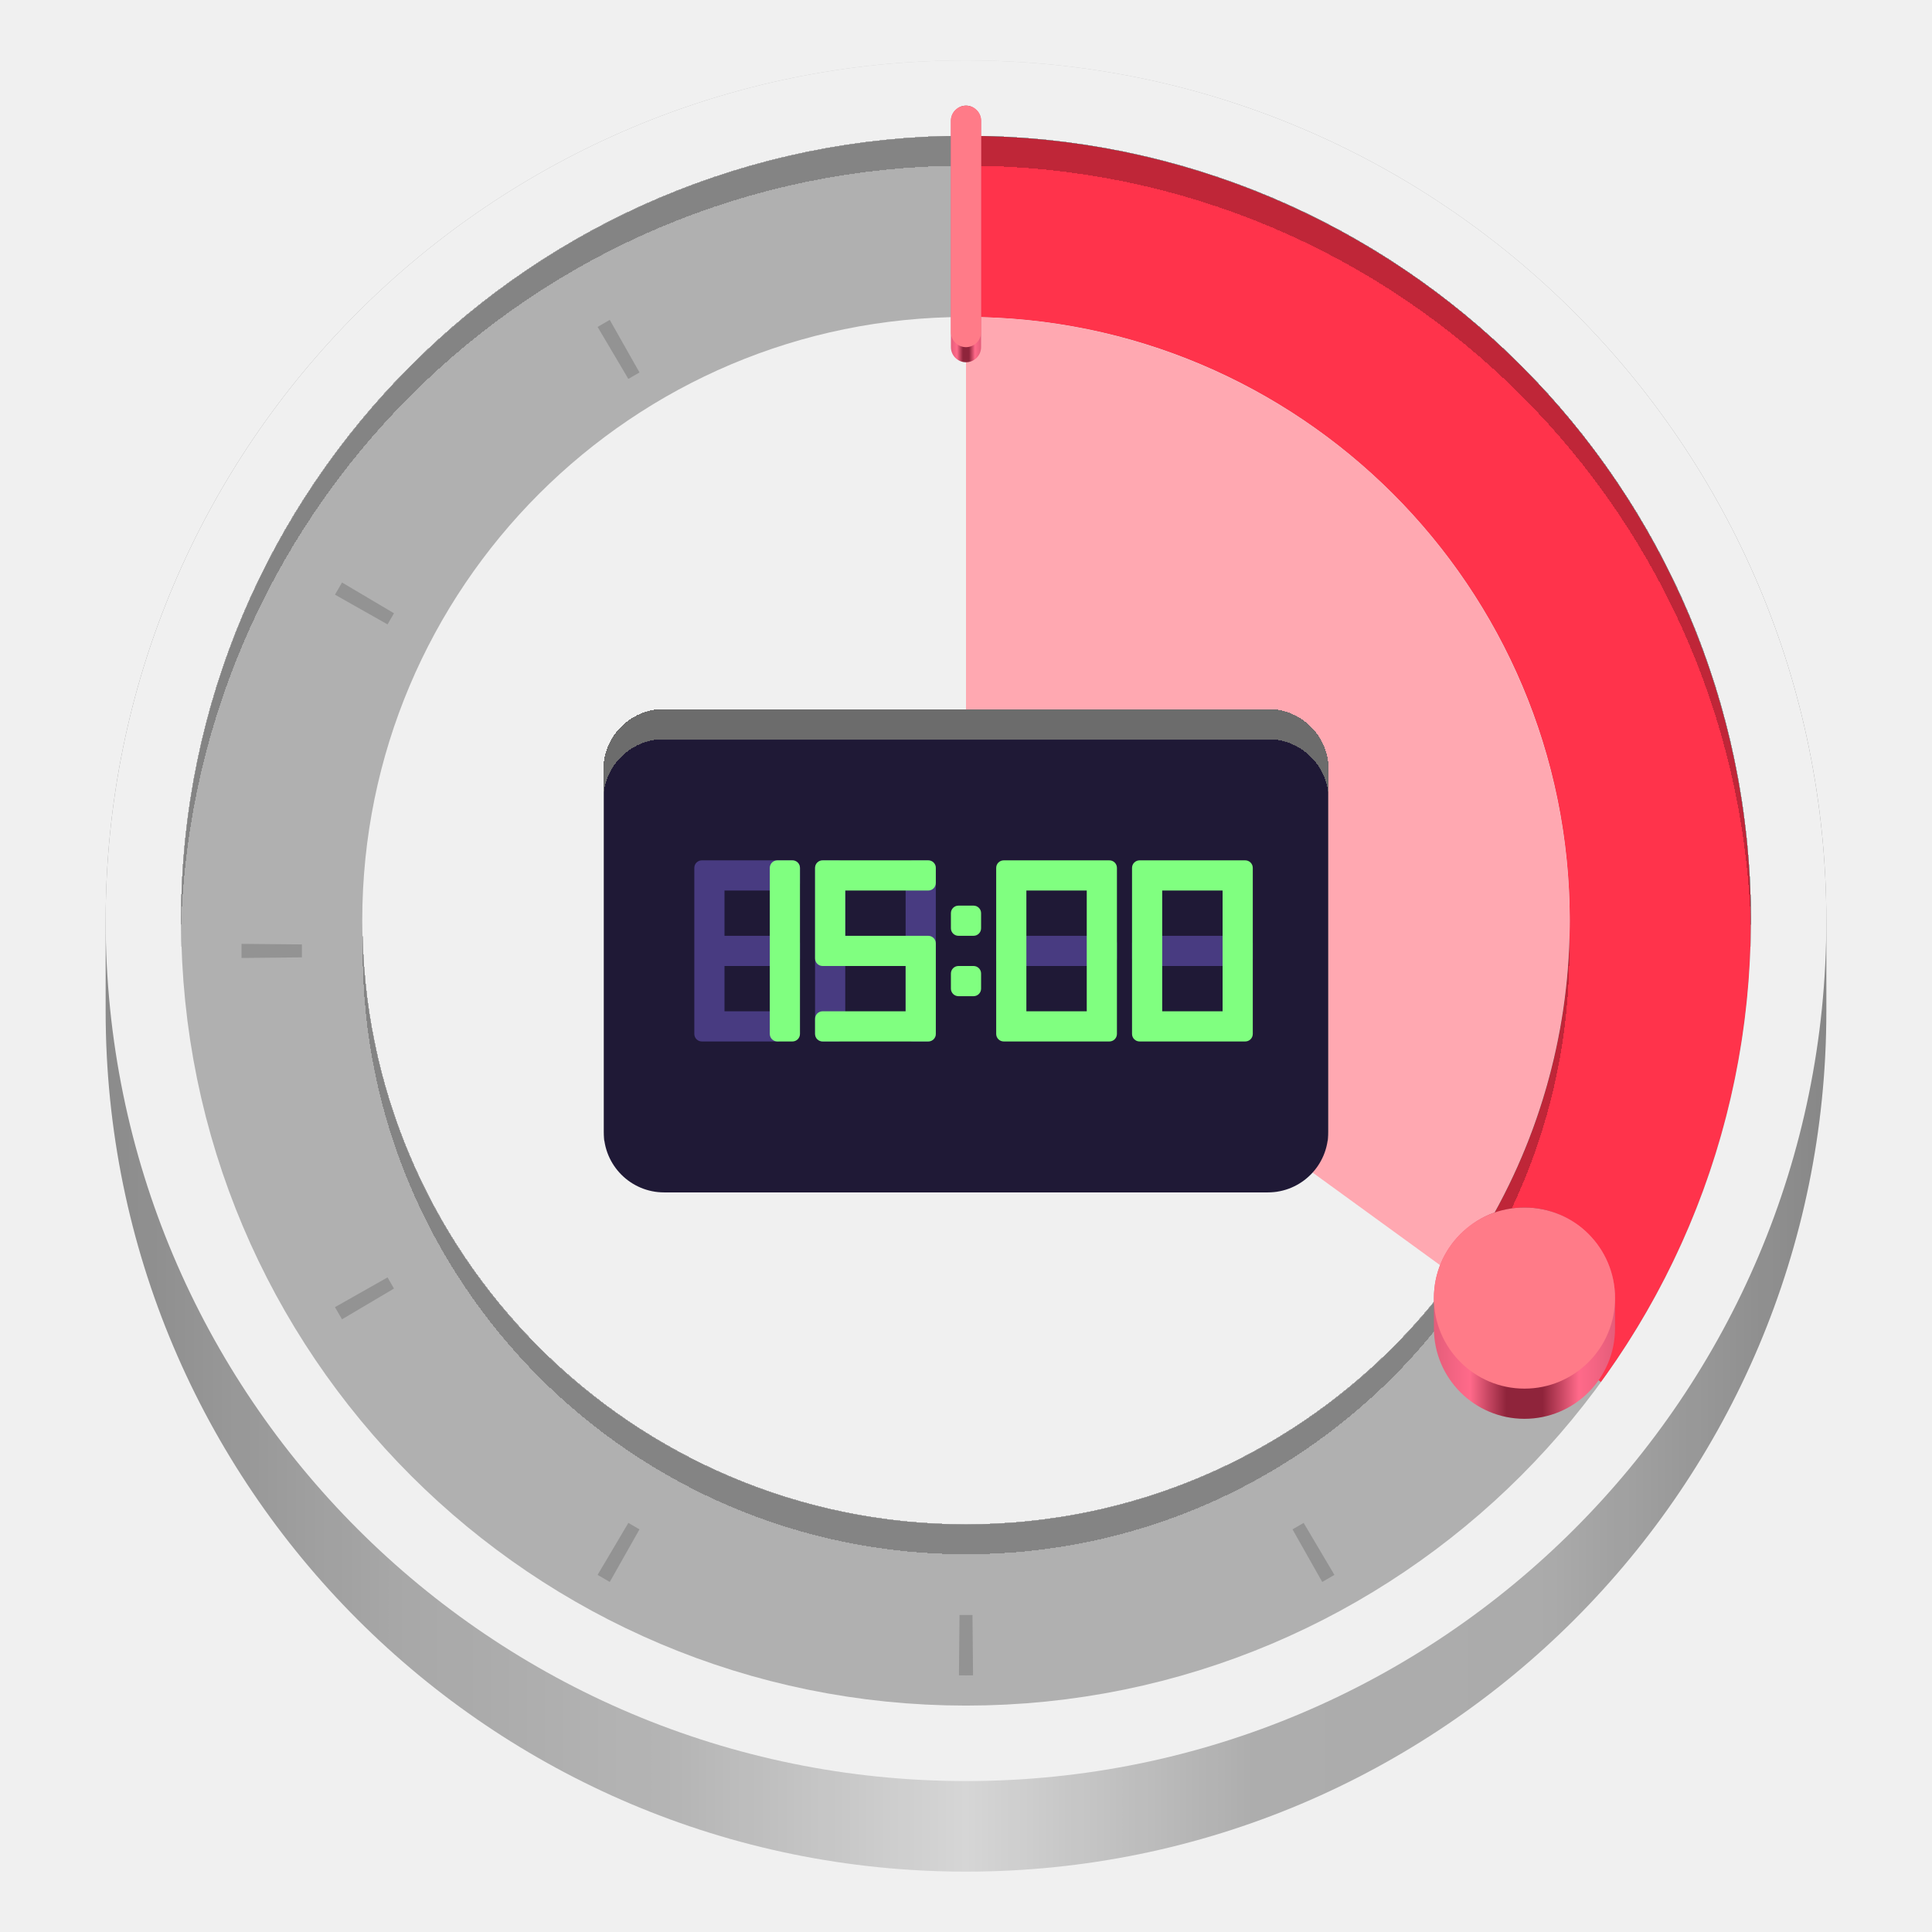
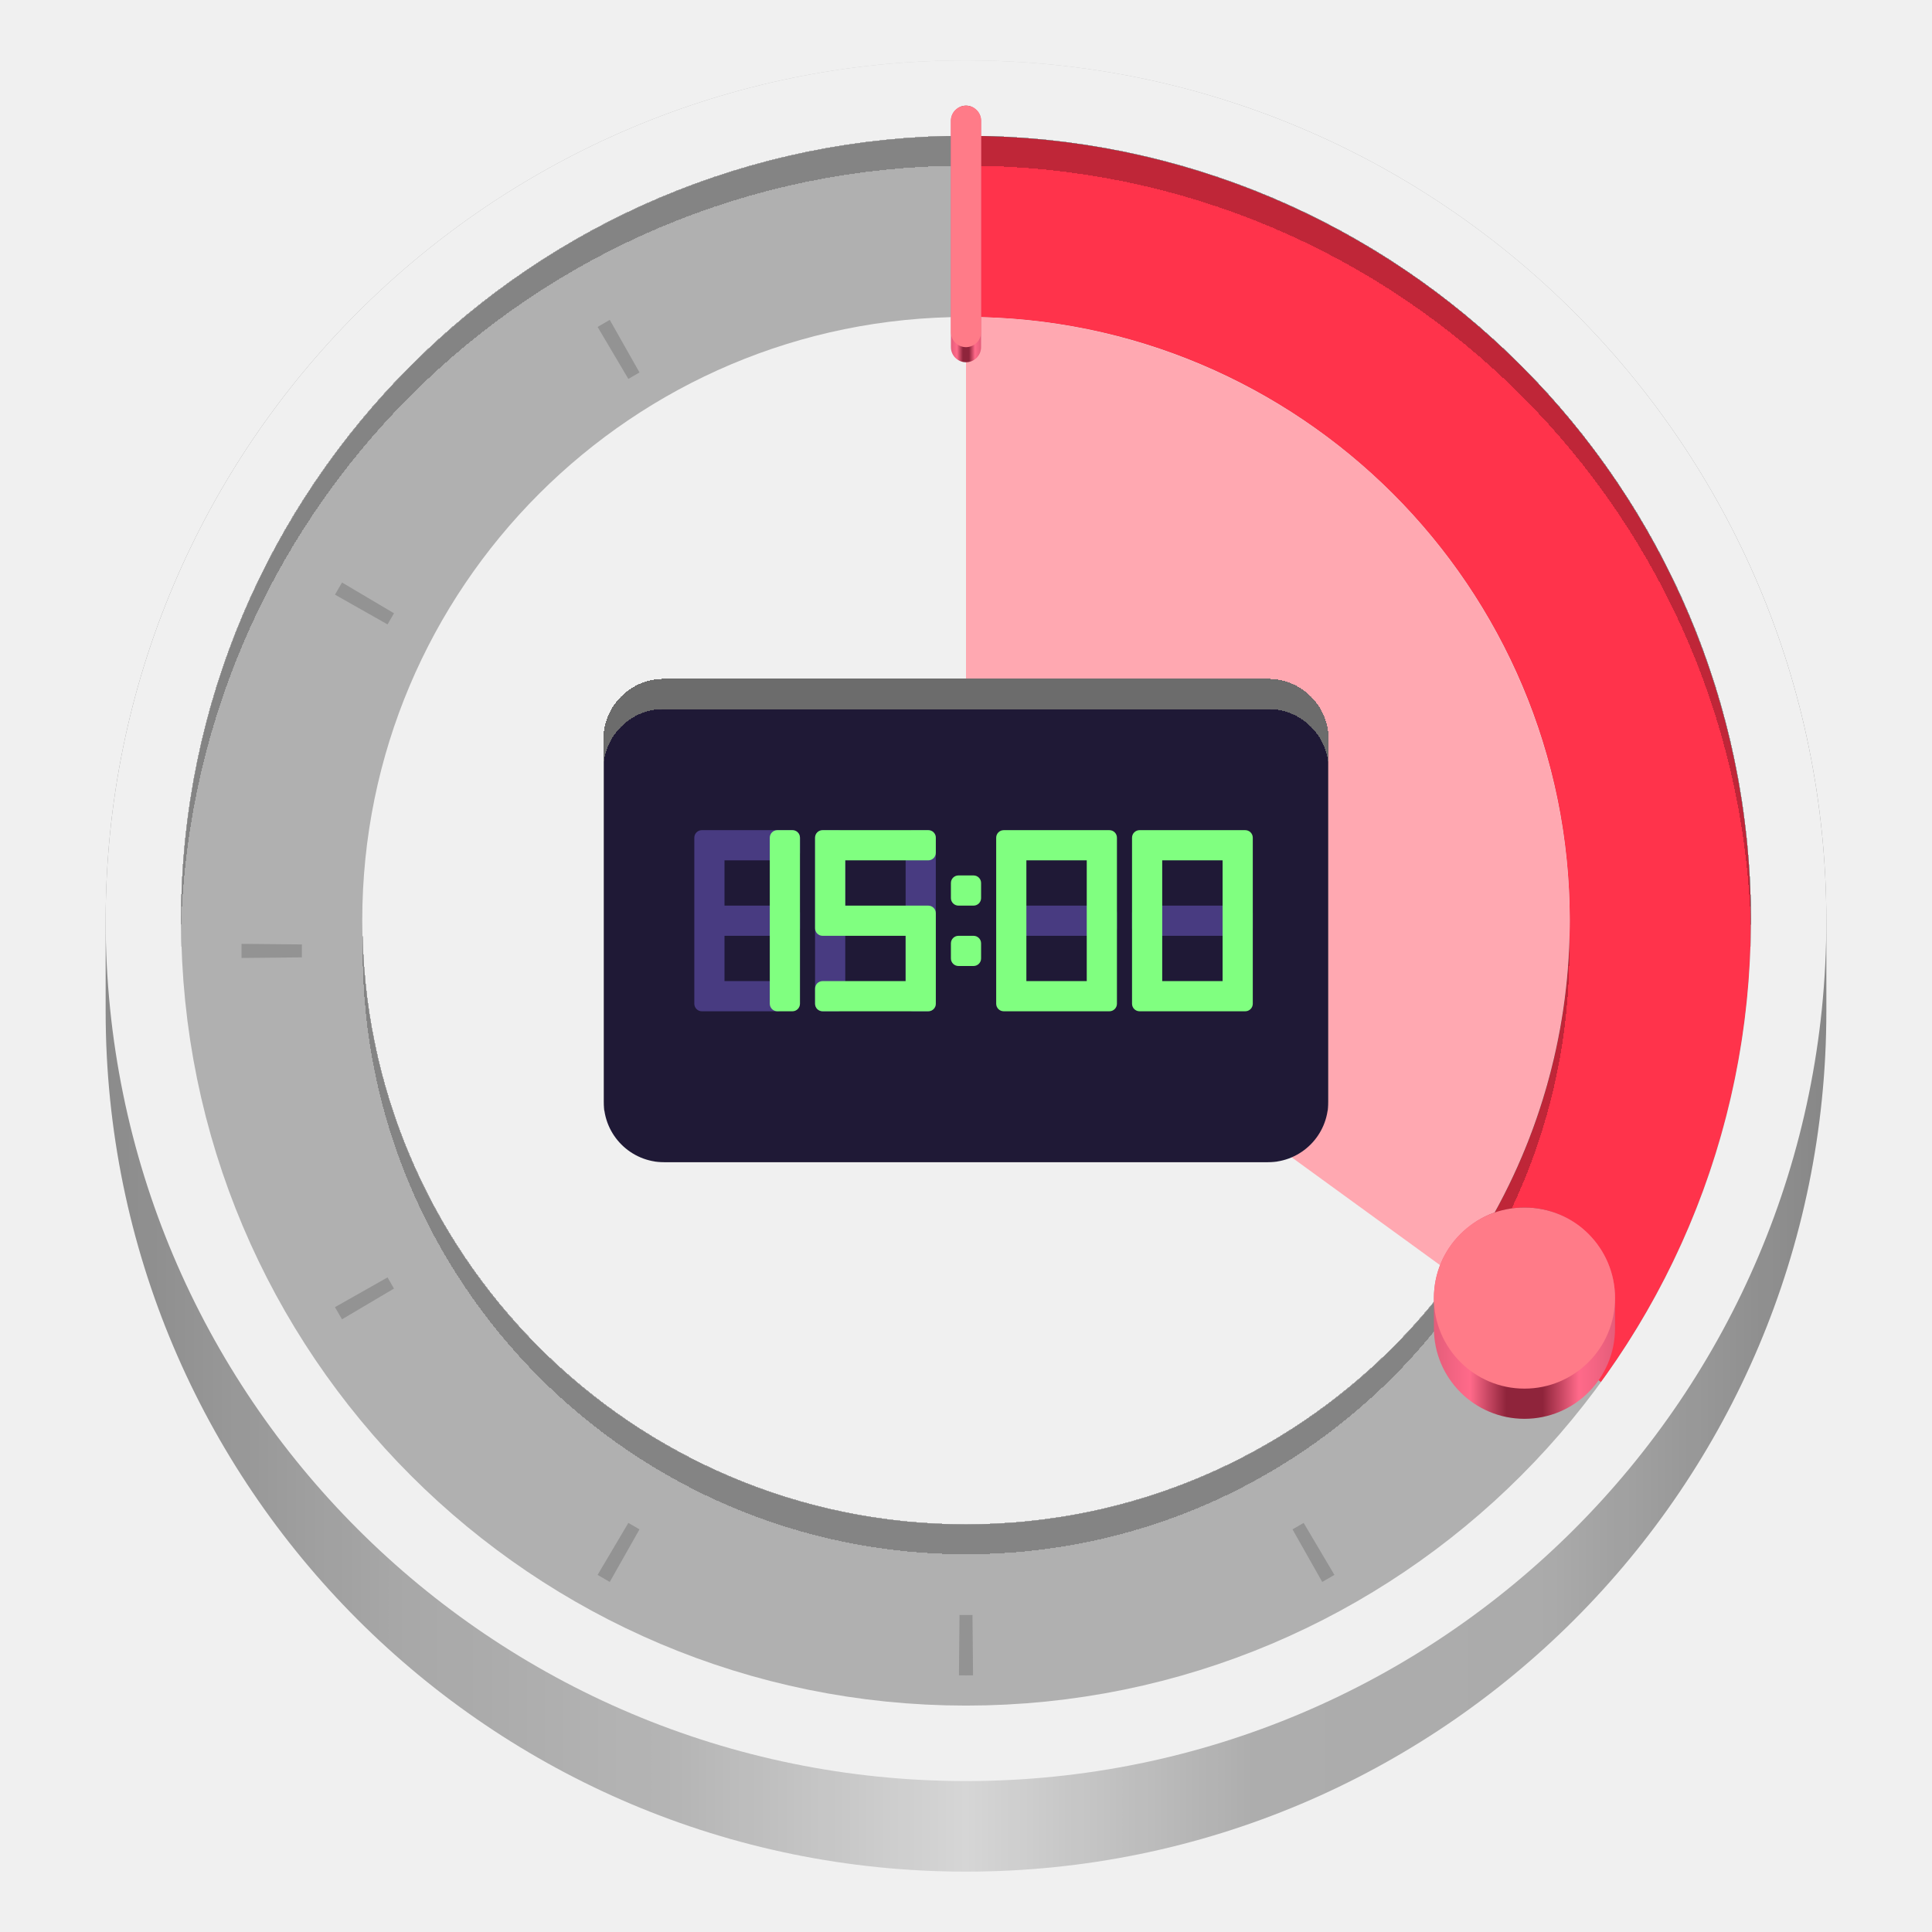
- <svg fill="none" viewBox="0 0 128 128">
+ <svg xmlns="http://www.w3.org/2000/svg" width="128" height="128" fill="none" viewBox="0 0 128 128">
  <g clip-path="url(#a)">
    <rect width="114" height="120" x="7" y="4" fill="url(#b)" rx="57" />
    <rect width="114" height="120" x="7" y="4" fill="#000" fill-opacity=".1" rx="57" />
+     <path stroke="#fff" stroke-linejoin="round" d="m76.165 16.887-13.977 52.16" />
    <path stroke="#fff" stroke-linejoin="round" stroke-width="3" d="M98.325 31.757 53.736 71.905" />
+     <path stroke="#fff" stroke-linejoin="round" stroke-width="6" d="m36.689 39.065 35.67 32.119" />
    <rect width="12" height="13" x="58" y="57" fill="url(#c)" rx="6" />
-     <rect width="12" height="12" x="58" y="57" fill="#F0F0F0" rx="6" />
+     <rect width="12" height="12" x="58" y="57" fill="#f0f0f0" rx="6" />
    <rect width="88" height="88" x="20" y="19" stroke="#fff" stroke-dasharray="1 7" stroke-opacity=".33" stroke-width="6" rx="44" />
-     <path stroke="#fff" stroke-linecap="square" stroke-linejoin="round" stroke-width="4" d="M64 103v8m0-96v8m40 40h8m-96 0h8" />
+     <path stroke="#fff" stroke-linecap="square" stroke-linejoin="round" stroke-width="4" d="M64 103v8M64 15v8M104 63h8M16 63h8" />
    <path stroke="#fff" stroke-linecap="square" stroke-linejoin="round" stroke-opacity=".66" stroke-width="2" d="m84 97.641 4 6.928M40 21.43l4 6.929M98.641 43l6.928-4M22.43 87l6.929-4" />
-     <path stroke="#F9BABC" stroke-linecap="square" stroke-linejoin="round" stroke-width="2" d="m98.641 83 6.928 4M22.43 39l6.929 4M84 28.359l4-6.928m-48 83.138 4-6.928" />
-     <circle cx="64" cy="61" r="57" fill="#F0F0F0" />
+     <path stroke="#f9babc" stroke-linecap="square" stroke-linejoin="round" stroke-width="2" d="m98.641 83 6.928 4M22.43 39l6.929 4M84 28.359l4-6.928M40 104.569l4-6.928" />
+     <circle cx="64" cy="61" r="57" fill="#f0f0f0" />
    <g filter="url(#d)">
-       <circle cx="64" cy="61" r="46" stroke="#B0B0B0" stroke-width="12" />
+       <circle cx="64" cy="61" r="46" stroke="#b0b0b0" stroke-width="12" />
    </g>
-     <path fill="#202020" fill-opacity=".2" d="M64.467 110.998 64 111l-.467-.002.038-4a61 61 0 0 0 .858 0zm-22.099-9.674-1.97 3.483q-.405-.23-.805-.467l2.037-3.443q.366.217.738.427m46.04 3.016q-.401.237-.806.467l-1.97-3.483q.371-.21.738-.427zM26.102 85.37l-3.443 2.037a48 48 0 0 1-.467-.805l3.483-1.97q.21.371.427.738m79.704 1.232q-.23.405-.467.805l-3.443-2.037q.217-.366.427-.738zM16 63l.002-.467 4 .038a44 44 0 0 0 0 .858l-4 .038zm92 0-.002-.429 4-.038q.002.233.002.467l-.002.467-4-.038zM26.102 40.63q-.216.366-.426.738l-3.483-1.97q.23-.405.467-.805zm79.705-1.232-3.483 1.97q-.21-.371-.427-.738l3.443-2.037q.237.4.467.805M42.368 24.676q-.371.21-.738.427l-2.037-3.443q.4-.237.805-.467zm46.04-3.016-2.038 3.442q-.366-.216-.738-.426l1.97-3.483q.405.23.805.467m-23.941-6.658-.038 4a44 44 0 0 0-.858 0l-.038-4a48 48 0 0 1 .934 0" />
-     <mask id="f" width="52" height="83" x="64" y="9" maskUnits="userSpaceOnUse" style="mask-type:alpha">
-       <path fill="#FFA8A8" d="M106.069 91.565a52 52 0 0 0 4.263-54.172A51.99 51.99 0 0 0 64 9v52z" />
+     <path fill="#202020" fill-opacity=".2" d="M64.467 110.998Q64.233 111 64 111t-.467-.002l.038-4a61 61 0 0 0 .858 0zm-22.099-9.674-1.97 3.483q-.405-.23-.805-.467l2.037-3.443q.366.217.738.427m46.04 3.016q-.401.237-.806.467l-1.97-3.483q.371-.21.738-.427zM26.102 85.37l-3.443 2.037a48 48 0 0 1-.467-.805l3.483-1.97q.21.371.427.738m79.704 1.232q-.23.405-.467.805l-3.443-2.037q.217-.366.427-.738zM16 63q0-.233.002-.467l4 .038a44 44 0 0 0 0 .858l-4 .038zm92 0-.002-.429 4-.038q.002.233.002.467 0 .233-.002.467l-4-.038zM26.102 40.63q-.216.366-.426.738l-3.483-1.97q.23-.405.467-.805zm79.705-1.232-3.483 1.97q-.21-.371-.427-.738l3.443-2.037q.237.4.467.805M42.368 24.676q-.371.21-.738.427l-2.037-3.443q.4-.237.805-.467zm46.04-3.016-2.038 3.442q-.366-.216-.738-.426l1.97-3.483q.405.23.805.467m-23.941-6.658-.038 4a44 44 0 0 0-.858 0l-.038-4a48 48 0 0 1 .934 0" />
+     <mask id="e" width="52" height="83" x="64" y="9" maskUnits="userSpaceOnUse" style="mask-type:alpha">
+       <path fill="#ffa8a8" d="M106.069 91.565a52 52 0 0 0 4.263-54.172A51.99 51.99 0 0 0 64 9v52z" />
    </mask>
-     <g filter="url(#e)" mask="url(#f)">
-       <circle cx="64" cy="61" r="46" stroke="#FF334B" stroke-width="12" />
+     <g filter="url(#f)" mask="url(#e)">
+       <circle cx="64" cy="61" r="46" stroke="#ff334b" stroke-width="12" />
    </g>
-     <path fill="#FFA8B1" d="M96.36 84.511A40 40 0 0 0 64 21v40z" />
-     <rect width="12" height="14" x="95" y="80" fill="url(#h)" rx="6" />
-     <circle cx="101" cy="86" r="6" fill="#FF7B88" />
-     <rect width="2" height="17" x="63" y="7" fill="url(#i)" rx="1" />
-     <rect width="2" height="16" x="63" y="7" fill="#FF7B88" rx="1" />
-     <g filter="url(#j)">
-       <rect width="48" height="32" x="40" y="47" fill="#1F1936" rx="4" />
+     <path fill="#ffa8b1" d="M96.36 84.511A40 40 0 0 0 64 21v40z" />
+     <rect width="12" height="14" x="95" y="80" fill="url(#g)" rx="6" />
+     <circle cx="101" cy="86" r="6" fill="#ff7b88" />
+     <rect width="2" height="17" x="63" y="7" fill="url(#h)" rx="1" />
+     <rect width="2" height="16" x="63" y="7" fill="#ff7b88" rx="1" />
+     <g filter="url(#i)">
+       <rect width="48" height="32" x="40" y="45" fill="#1f1936" rx="4" />
    </g>
-     <path fill="#483B81" d="M52.5 57a.5.5 0 0 1 .5.5v1a.5.5 0 0 1-.5.5H48v3h4.5a.5.5 0 0 1 .5.5v1a.5.5 0 0 1-.5.5H48v3h3.5a.5.5 0 0 1 .5.5v1a.5.5 0 0 1-.5.5h-5a.5.5 0 0 1-.5-.5v-11a.5.5 0 0 1 .5-.5zm3 0a.5.5 0 0 1 .5.5v11a.5.5 0 0 1-.5.5h-1a.5.5 0 0 1-.5-.5v-11a.5.5 0 0 1 .5-.5zm6 0a.5.5 0 0 1 .5.5v11a.5.5 0 0 1-.5.5h-1a.5.5 0 0 1-.5-.5v-11a.5.5 0 0 1 .5-.5zm12 5a.5.5 0 0 1 .5.5v1a.5.5 0 0 1-.5.5h-7a.5.5 0 0 1-.5-.5v-1a.5.5 0 0 1 .5-.5zm9 0a.5.5 0 0 1 .5.5v1a.5.5 0 0 1-.5.5h-7a.5.5 0 0 1-.5-.5v-1a.5.5 0 0 1 .5-.5z" />
-     <path fill="#80FF80" d="M52.5 57a.5.5 0 0 1 .5.5v11a.5.5 0 0 1-.5.5h-1a.5.5 0 0 1-.5-.5v-11a.5.5 0 0 1 .5-.5zm9 0a.5.5 0 0 1 .5.5v1a.5.5 0 0 1-.5.5H56v3h5.5a.5.5 0 0 1 .5.5v6a.5.5 0 0 1-.5.5h-7a.5.5 0 0 1-.5-.5v-1a.5.5 0 0 1 .5-.5H60v-3h-5.5a.5.5 0 0 1-.5-.5v-6a.5.5 0 0 1 .5-.5z" />
-     <path fill="#80FF80" fill-rule="evenodd" d="M73.5 57a.5.5 0 0 1 .5.5v11a.5.5 0 0 1-.5.5h-7a.5.5 0 0 1-.5-.5v-11a.5.5 0 0 1 .5-.5zM68 67h4v-8h-4zm14.5-10a.5.5 0 0 1 .5.5v11a.5.5 0 0 1-.5.5h-7a.5.5 0 0 1-.5-.5v-11a.5.5 0 0 1 .5-.5zM77 67h4v-8h-4z" clip-rule="evenodd" />
-     <path fill="#80FF80" d="M64.5 64a.5.5 0 0 1 .5.5v1a.5.5 0 0 1-.5.5h-1a.5.5 0 0 1-.5-.5v-1a.5.5 0 0 1 .5-.5zm0-4a.5.5 0 0 1 .5.5v1a.5.5 0 0 1-.5.5h-1a.5.5 0 0 1-.5-.5v-1a.5.5 0 0 1 .5-.5z" />
+     <path fill="#483b81" d="M52.5 55a.5.5 0 0 1 .5.5v1a.5.5 0 0 1-.5.5H48v3h4.5a.5.5 0 0 1 .5.5v1a.5.5 0 0 1-.5.5H48v3h3.5a.5.5 0 0 1 .5.5v1a.5.5 0 0 1-.5.5h-5a.5.5 0 0 1-.5-.5v-11a.5.5 0 0 1 .5-.5zM55.5 55a.5.5 0 0 1 .5.5v11a.5.5 0 0 1-.5.5h-1a.5.5 0 0 1-.5-.5v-11a.5.5 0 0 1 .5-.5zM61.5 55a.5.5 0 0 1 .5.5v11a.5.5 0 0 1-.5.5h-1a.5.5 0 0 1-.5-.5v-11a.5.5 0 0 1 .5-.5zM73.5 60a.5.5 0 0 1 .5.5v1a.5.5 0 0 1-.5.5h-7a.5.5 0 0 1-.5-.5v-1a.5.5 0 0 1 .5-.5zM82.5 60a.5.5 0 0 1 .5.5v1a.5.5 0 0 1-.5.5h-7a.5.5 0 0 1-.5-.5v-1a.5.5 0 0 1 .5-.5z" />
+     <path fill="#80ff80" d="M52.5 55a.5.5 0 0 1 .5.5v11a.5.5 0 0 1-.5.5h-1a.5.5 0 0 1-.5-.5v-11a.5.5 0 0 1 .5-.5zM61.5 55a.5.5 0 0 1 .5.5v1a.5.5 0 0 1-.5.5H56v3h5.5a.5.5 0 0 1 .5.5v6a.5.5 0 0 1-.5.5h-7a.5.5 0 0 1-.5-.5v-1a.5.5 0 0 1 .5-.5H60v-3h-5.5a.5.5 0 0 1-.5-.5v-6a.5.5 0 0 1 .5-.5z" />
+     <path fill="#80ff80" fill-rule="evenodd" d="M73.5 55a.5.5 0 0 1 .5.5v11a.5.5 0 0 1-.5.5h-7a.5.5 0 0 1-.5-.5v-11a.5.5 0 0 1 .5-.5zM68 65h4v-8h-4zM82.5 55a.5.5 0 0 1 .5.5v11a.5.5 0 0 1-.5.5h-7a.5.5 0 0 1-.5-.5v-11a.5.5 0 0 1 .5-.5zM77 65h4v-8h-4z" clip-rule="evenodd" />
+     <path fill="#80ff80" d="M64.5 62a.5.5 0 0 1 .5.5v1a.5.5 0 0 1-.5.5h-1a.5.5 0 0 1-.5-.5v-1a.5.5 0 0 1 .5-.5zM64.5 58a.5.5 0 0 1 .5.5v1a.5.5 0 0 1-.5.5h-1a.5.5 0 0 1-.5-.5v-1a.5.5 0 0 1 .5-.5z" />
  </g>
  <defs>
    <linearGradient id="b" x1="7" x2="121" y1="124" y2="124" gradientUnits="userSpaceOnUse">
-       <stop stop-color="#9A9A9A" />
-       <stop offset=".167" stop-color="#B9B9B9" />
-       <stop offset=".333" stop-color="#C9C9C9" />
-       <stop offset=".5" stop-color="#EDEDED" />
+       <stop stop-color="#9a9a9a" />
+       <stop offset=".167" stop-color="#b9b9b9" />
+       <stop offset=".333" stop-color="#c9c9c9" />
+       <stop offset=".5" stop-color="#ededed" />
      <stop offset=".667" stop-color="silver" />
-       <stop offset=".833" stop-color="#BEBEBE" />
+       <stop offset=".833" stop-color="#bebebe" />
      <stop offset="1" stop-color="#969696" />
    </linearGradient>
    <linearGradient id="c" x1="58" x2="70" y1="70" y2="70" gradientUnits="userSpaceOnUse">
-       <stop stop-color="#9A9A9A" />
-       <stop offset=".167" stop-color="#B9B9B9" />
-       <stop offset=".333" stop-color="#C9C9C9" />
-       <stop offset=".5" stop-color="#EDEDED" />
+       <stop stop-color="#9a9a9a" />
+       <stop offset=".167" stop-color="#b9b9b9" />
+       <stop offset=".333" stop-color="#c9c9c9" />
+       <stop offset=".5" stop-color="#ededed" />
      <stop offset=".667" stop-color="silver" />
-       <stop offset=".833" stop-color="#BEBEBE" />
+       <stop offset=".833" stop-color="#bebebe" />
      <stop offset="1" stop-color="#969696" />
    </linearGradient>
-     <linearGradient id="h" x1="95" x2="107" y1="94" y2="94" gradientUnits="userSpaceOnUse">
-       <stop stop-color="#E55D7A" />
-       <stop offset=".2" stop-color="#FF6A8A" />
-       <stop offset=".4" stop-color="#8F243B" />
-       <stop offset=".6" stop-color="#8F243B" />
-       <stop offset=".8" stop-color="#FF6A8A" />
-       <stop offset="1" stop-color="#E55D7A" />
+     <linearGradient id="g" x1="95" x2="107" y1="94" y2="94" gradientUnits="userSpaceOnUse">
+       <stop stop-color="#e55d7a" />
+       <stop offset=".2" stop-color="#ff6a8a" />
+       <stop offset=".4" stop-color="#8f243b" />
+       <stop offset=".6" stop-color="#8f243b" />
+       <stop offset=".8" stop-color="#ff6a8a" />
+       <stop offset="1" stop-color="#e55d7a" />
    </linearGradient>
-     <linearGradient id="i" x1="63" x2="65" y1="24" y2="24" gradientUnits="userSpaceOnUse">
-       <stop stop-color="#E55D7A" />
-       <stop offset=".2" stop-color="#FF6A8A" />
-       <stop offset=".4" stop-color="#8F243B" />
-       <stop offset=".6" stop-color="#8F243B" />
-       <stop offset=".8" stop-color="#FF6A8A" />
-       <stop offset="1" stop-color="#E55D7A" />
+     <linearGradient id="h" x1="63" x2="65" y1="24" y2="24" gradientUnits="userSpaceOnUse">
+       <stop stop-color="#e55d7a" />
+       <stop offset=".2" stop-color="#ff6a8a" />
+       <stop offset=".4" stop-color="#8f243b" />
+       <stop offset=".6" stop-color="#8f243b" />
+       <stop offset=".8" stop-color="#ff6a8a" />
+       <stop offset="1" stop-color="#e55d7a" />
    </linearGradient>
    <filter id="d" width="104" height="104" x="12" y="9" color-interpolation-filters="sRGB" filterUnits="userSpaceOnUse">
      <feFlood flood-opacity="0" result="BackgroundImageFix" />
      <feBlend in="SourceGraphic" in2="BackgroundImageFix" result="shape" />
      <feColorMatrix in="SourceAlpha" result="hardAlpha" values="0 0 0 0 0 0 0 0 0 0 0 0 0 0 0 0 0 0 127 0" />
      <feOffset dy="2" />
      <feComposite in2="hardAlpha" k2="-1" k3="1" operator="arithmetic" />
      <feColorMatrix values="0 0 0 0 0 0 0 0 0 0 0 0 0 0 0 0 0 0 0.25 0" />
      <feBlend in2="shape" result="effect1_innerShadow_43_10" />
    </filter>
-     <filter id="e" width="104" height="104" x="12" y="9" color-interpolation-filters="sRGB" filterUnits="userSpaceOnUse">
+     <filter id="f" width="104" height="104" x="12" y="9" color-interpolation-filters="sRGB" filterUnits="userSpaceOnUse">
      <feFlood flood-opacity="0" result="BackgroundImageFix" />
      <feBlend in="SourceGraphic" in2="BackgroundImageFix" result="shape" />
      <feColorMatrix in="SourceAlpha" result="hardAlpha" values="0 0 0 0 0 0 0 0 0 0 0 0 0 0 0 0 0 0 127 0" />
      <feOffset dy="2" />
      <feComposite in2="hardAlpha" k2="-1" k3="1" operator="arithmetic" />
      <feColorMatrix values="0 0 0 0 0 0 0 0 0 0 0 0 0 0 0 0 0 0 0.25 0" />
      <feBlend in2="shape" result="effect1_innerShadow_43_10" />
    </filter>
-     <filter id="j" width="48" height="32" x="40" y="47" color-interpolation-filters="sRGB" filterUnits="userSpaceOnUse">
+     <filter id="i" width="48" height="32" x="40" y="45" color-interpolation-filters="sRGB" filterUnits="userSpaceOnUse">
      <feFlood flood-opacity="0" result="BackgroundImageFix" />
      <feBlend in="SourceGraphic" in2="BackgroundImageFix" result="shape" />
      <feColorMatrix in="SourceAlpha" result="hardAlpha" values="0 0 0 0 0 0 0 0 0 0 0 0 0 0 0 0 0 0 127 0" />
      <feOffset dy="2" />
      <feComposite in2="hardAlpha" k2="-1" k3="1" operator="arithmetic" />
      <feColorMatrix values="0 0 0 0 0.424 0 0 0 0 0.424 0 0 0 0 0.424 0 0 0 1 0" />
      <feBlend in2="shape" result="effect1_innerShadow_43_10" />
    </filter>
    <clipPath id="a">
      <path fill="#fff" d="M0 0h128v128H0z" />
    </clipPath>
  </defs>
</svg>
